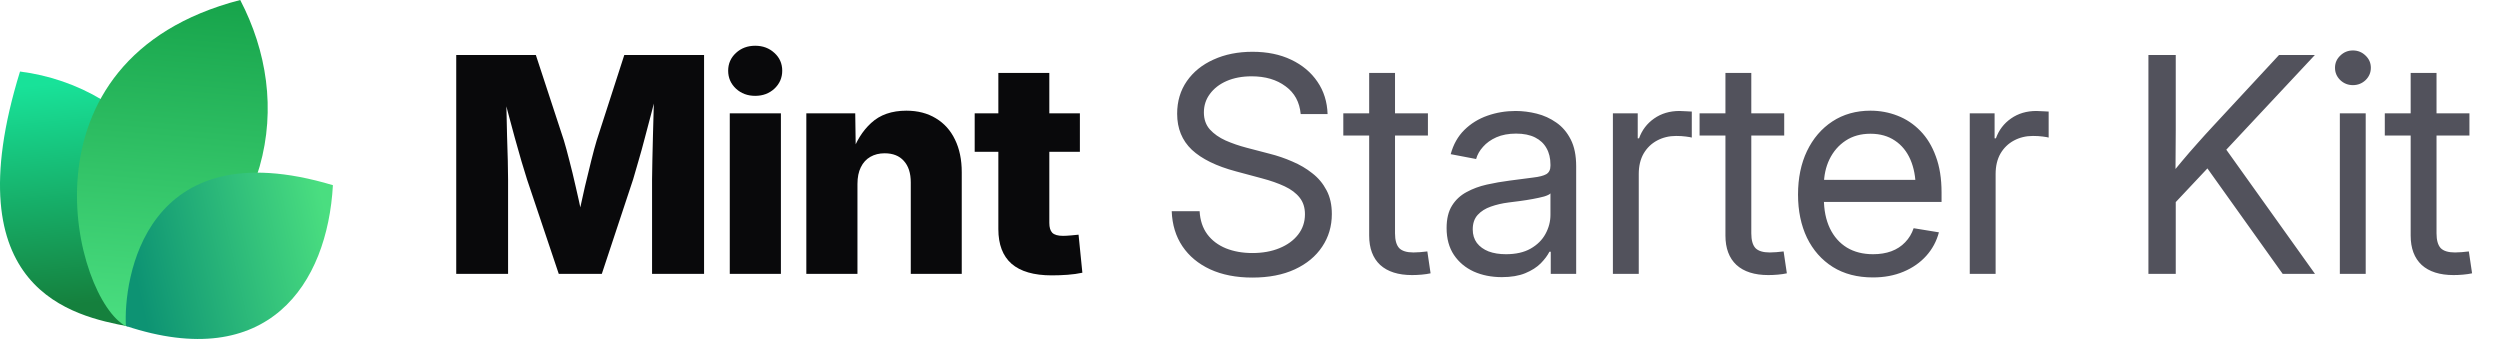
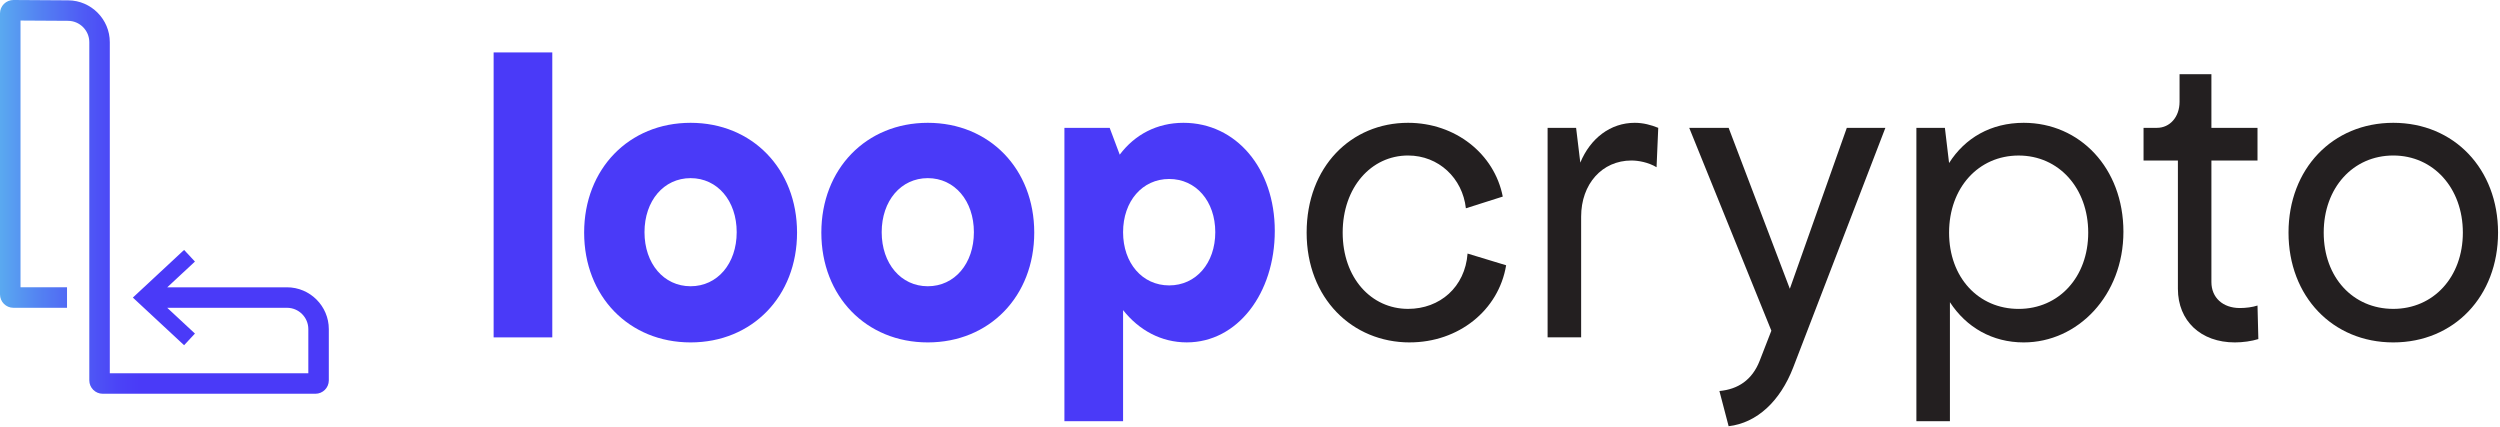
- <svg xmlns="http://www.w3.org/2000/svg" width="177" height="24" viewBox="0 0 177 24" fill="none">
-   <path d="M9.061 23.108C5.268 22.377 -3.391 20.627 1.417 5.064C9.634 6.099 16.973 14.064 9.061 23.108Z" fill="url(#paint0_linear_17557_2020)" />
-   <path d="M8.919 23.094C5.276 21.222 0.784 4.209 17.007 0C20.757 7.193 19.621 16.545 8.919 23.094Z" fill="url(#paint1_linear_17557_2020)" />
-   <path d="M8.914 23.079C8.735 19.882 10.159 9.085 23.57 13.111C23.181 20.123 18.984 26.418 8.914 23.079Z" fill="url(#paint2_linear_17557_2020)" />
-   <path d="M32.301 19.392V3.894H37.938L39.925 9.948C40.036 10.315 40.164 10.787 40.31 11.362C40.462 11.938 40.611 12.552 40.757 13.204C40.91 13.855 41.048 14.483 41.173 15.086C41.305 15.682 41.412 16.192 41.495 16.615H40.695C40.771 16.192 40.871 15.682 40.996 15.086C41.128 14.49 41.267 13.866 41.412 13.214C41.565 12.562 41.714 11.948 41.86 11.373C42.005 10.79 42.133 10.315 42.244 9.948L44.2 3.894H49.848V19.392H46.166V12.704C46.166 12.357 46.173 11.917 46.187 11.383C46.2 10.849 46.214 10.27 46.228 9.646C46.249 9.022 46.266 8.391 46.28 7.753C46.301 7.115 46.311 6.519 46.311 5.964H46.623C46.485 6.561 46.332 7.181 46.166 7.826C45.999 8.471 45.833 9.102 45.666 9.719C45.507 10.336 45.351 10.901 45.198 11.414C45.053 11.928 44.928 12.357 44.824 12.704L42.608 19.392H39.561L37.314 12.704C37.203 12.357 37.072 11.928 36.919 11.414C36.773 10.901 36.614 10.34 36.441 9.729C36.274 9.112 36.104 8.481 35.931 7.836C35.764 7.192 35.608 6.567 35.463 5.964H35.827C35.834 6.512 35.844 7.105 35.858 7.743C35.872 8.374 35.886 9.005 35.9 9.636C35.92 10.26 35.938 10.839 35.952 11.373C35.965 11.907 35.972 12.351 35.972 12.704V19.392H32.301ZM51.668 19.392V8.024H55.288V19.392H51.668ZM53.468 6.786C52.927 6.786 52.473 6.616 52.105 6.276C51.738 5.93 51.554 5.507 51.554 5.007C51.554 4.508 51.738 4.088 52.105 3.749C52.473 3.409 52.927 3.239 53.468 3.239C54.009 3.239 54.463 3.409 54.83 3.749C55.198 4.082 55.382 4.501 55.382 5.007C55.382 5.507 55.198 5.93 54.83 6.276C54.463 6.616 54.009 6.786 53.468 6.786ZM60.708 13.027V19.392H57.088V8.024H60.551L60.593 10.967H60.281C60.593 10.024 61.061 9.268 61.685 8.7C62.309 8.124 63.138 7.836 64.171 7.836C64.975 7.836 65.672 8.017 66.262 8.377C66.851 8.731 67.302 9.234 67.614 9.885C67.933 10.537 68.092 11.307 68.092 12.194V19.392H64.483V12.912C64.483 12.26 64.32 11.754 63.994 11.394C63.675 11.033 63.221 10.853 62.632 10.853C62.25 10.853 61.914 10.936 61.623 11.102C61.332 11.269 61.106 11.515 60.947 11.841C60.787 12.16 60.708 12.555 60.708 13.027ZM76.456 8.024V10.749H69.008V8.024H76.456ZM70.683 5.163H74.292V15.783C74.292 16.102 74.361 16.334 74.5 16.48C74.646 16.625 74.899 16.698 75.259 16.698C75.405 16.698 75.596 16.688 75.831 16.667C76.074 16.646 76.251 16.629 76.362 16.615L76.632 19.309C76.313 19.378 75.963 19.427 75.582 19.455C75.207 19.482 74.836 19.496 74.469 19.496C73.2 19.496 72.25 19.222 71.619 18.674C70.995 18.127 70.683 17.308 70.683 16.22V5.163Z" fill="#09090B" />
-   <path d="M88.667 19.652C87.523 19.652 86.528 19.458 85.682 19.07C84.843 18.681 84.188 18.137 83.716 17.437C83.245 16.736 82.992 15.908 82.957 14.951H84.933C84.968 15.596 85.148 16.14 85.474 16.584C85.8 17.021 86.24 17.354 86.795 17.582C87.35 17.804 87.974 17.915 88.667 17.915C89.388 17.915 90.026 17.801 90.581 17.572C91.143 17.343 91.583 17.024 91.902 16.615C92.228 16.199 92.391 15.717 92.391 15.169C92.391 14.698 92.266 14.306 92.017 13.994C91.767 13.675 91.413 13.408 90.956 13.193C90.498 12.978 89.954 12.787 89.323 12.621L87.502 12.132C86.123 11.765 85.082 11.255 84.382 10.603C83.689 9.944 83.342 9.095 83.342 8.055C83.342 7.174 83.571 6.404 84.028 5.746C84.486 5.087 85.117 4.577 85.921 4.217C86.726 3.849 87.645 3.666 88.678 3.666C89.718 3.666 90.63 3.853 91.413 4.227C92.204 4.602 92.824 5.122 93.275 5.787C93.726 6.446 93.965 7.209 93.993 8.076H92.089C92.013 7.23 91.656 6.574 91.018 6.11C90.387 5.638 89.586 5.403 88.615 5.403C87.95 5.403 87.36 5.513 86.847 5.735C86.341 5.957 85.946 6.262 85.661 6.651C85.377 7.032 85.235 7.469 85.235 7.961C85.235 8.447 85.377 8.849 85.661 9.168C85.946 9.48 86.317 9.74 86.774 9.948C87.232 10.149 87.724 10.319 88.251 10.457L89.884 10.884C90.439 11.023 90.977 11.206 91.496 11.435C92.023 11.657 92.495 11.934 92.911 12.267C93.334 12.593 93.67 12.995 93.92 13.474C94.17 13.945 94.294 14.504 94.294 15.149C94.294 16.015 94.066 16.788 93.608 17.468C93.157 18.148 92.512 18.681 91.673 19.07C90.834 19.458 89.832 19.652 88.667 19.652ZM101.097 8.024V9.594H95.106V8.024H101.097ZM96.937 5.163H98.767V16.521C98.767 17 98.865 17.347 99.059 17.562C99.26 17.77 99.6 17.874 100.078 17.874C100.21 17.874 100.366 17.867 100.546 17.853C100.733 17.832 100.903 17.815 101.056 17.801L101.285 19.351C101.097 19.392 100.886 19.423 100.65 19.444C100.414 19.465 100.189 19.475 99.974 19.475C98.996 19.475 98.244 19.236 97.717 18.758C97.197 18.272 96.937 17.579 96.937 16.677V5.163ZM106.33 19.621C105.595 19.621 104.932 19.489 104.343 19.226C103.754 18.955 103.285 18.564 102.939 18.05C102.592 17.53 102.419 16.896 102.419 16.147C102.419 15.495 102.547 14.965 102.804 14.556C103.06 14.146 103.403 13.828 103.833 13.599C104.263 13.363 104.742 13.186 105.269 13.068C105.796 12.95 106.333 12.857 106.881 12.787C107.574 12.69 108.132 12.617 108.555 12.569C108.978 12.52 109.287 12.441 109.481 12.33C109.675 12.212 109.772 12.014 109.772 11.737V11.654C109.772 11.203 109.679 10.815 109.492 10.489C109.311 10.163 109.041 9.91 108.68 9.729C108.32 9.549 107.872 9.459 107.338 9.459C106.805 9.459 106.34 9.546 105.945 9.719C105.556 9.892 105.241 10.118 104.998 10.395C104.755 10.665 104.593 10.953 104.509 11.258L102.71 10.915C102.897 10.222 103.22 9.65 103.677 9.199C104.135 8.748 104.679 8.412 105.31 8.19C105.941 7.968 106.607 7.857 107.307 7.857C107.8 7.857 108.295 7.92 108.795 8.044C109.301 8.169 109.765 8.381 110.188 8.679C110.611 8.97 110.951 9.369 111.208 9.875C111.464 10.374 111.593 11.005 111.593 11.768V19.392H109.793V17.822H109.7C109.568 18.085 109.363 18.359 109.086 18.643C108.809 18.921 108.444 19.153 107.994 19.34C107.543 19.527 106.988 19.621 106.33 19.621ZM106.621 17.998C107.321 17.998 107.904 17.867 108.368 17.603C108.84 17.333 109.19 16.986 109.419 16.563C109.654 16.133 109.772 15.682 109.772 15.211V13.692C109.703 13.769 109.554 13.841 109.325 13.911C109.096 13.973 108.829 14.032 108.524 14.088C108.226 14.143 107.921 14.192 107.609 14.233C107.304 14.275 107.033 14.309 106.798 14.337C106.354 14.393 105.938 14.49 105.549 14.628C105.168 14.76 104.86 14.954 104.624 15.211C104.388 15.467 104.27 15.811 104.27 16.241C104.27 16.615 104.367 16.934 104.561 17.198C104.762 17.461 105.04 17.662 105.393 17.801C105.747 17.933 106.156 17.998 106.621 17.998ZM114.193 19.392V8.024H115.951V9.792H116.045C116.253 9.209 116.61 8.741 117.116 8.388C117.622 8.034 118.219 7.857 118.905 7.857C119.058 7.857 119.217 7.864 119.384 7.878C119.55 7.885 119.682 7.892 119.779 7.899V9.74C119.716 9.719 119.578 9.695 119.363 9.667C119.155 9.639 118.922 9.625 118.666 9.625C118.174 9.625 117.726 9.733 117.324 9.948C116.922 10.163 116.603 10.471 116.367 10.874C116.138 11.276 116.024 11.758 116.024 12.319V19.392H114.193ZM126.322 8.024V9.594H120.33V8.024H126.322ZM122.161 5.163H123.992V16.521C123.992 17 124.089 17.347 124.283 17.562C124.484 17.77 124.824 17.874 125.302 17.874C125.434 17.874 125.59 17.867 125.77 17.853C125.958 17.832 126.127 17.815 126.28 17.801L126.509 19.351C126.322 19.392 126.11 19.423 125.874 19.444C125.639 19.465 125.413 19.475 125.198 19.475C124.221 19.475 123.468 19.236 122.941 18.758C122.421 18.272 122.161 17.579 122.161 16.677V5.163ZM132.604 19.642C131.502 19.642 130.555 19.396 129.765 18.903C128.974 18.404 128.364 17.714 127.934 16.834C127.511 15.946 127.3 14.927 127.3 13.775C127.3 12.611 127.511 11.584 127.934 10.697C128.364 9.802 128.964 9.102 129.734 8.596C130.51 8.089 131.408 7.836 132.428 7.836C133.1 7.836 133.738 7.954 134.341 8.19C134.952 8.426 135.489 8.783 135.954 9.261C136.425 9.74 136.793 10.343 137.056 11.071C137.327 11.792 137.462 12.645 137.462 13.63V14.296H128.433V12.735H136.463L135.631 13.297C135.631 12.541 135.506 11.876 135.257 11.3C135.007 10.725 134.643 10.277 134.165 9.958C133.686 9.632 133.107 9.469 132.428 9.469C131.748 9.469 131.162 9.632 130.67 9.958C130.177 10.284 129.796 10.725 129.526 11.279C129.262 11.827 129.13 12.441 129.13 13.12V14.046C129.13 14.864 129.273 15.572 129.557 16.168C129.841 16.757 130.243 17.211 130.763 17.53C131.283 17.842 131.901 17.998 132.615 17.998C133.093 17.998 133.523 17.929 133.905 17.79C134.293 17.645 134.619 17.433 134.882 17.156C135.153 16.879 135.354 16.546 135.486 16.157L137.275 16.449C137.108 17.08 136.81 17.634 136.38 18.113C135.95 18.591 135.413 18.966 134.768 19.236C134.123 19.507 133.402 19.642 132.604 19.642ZM139.459 19.392V8.024H141.217V9.792H141.311C141.519 9.209 141.876 8.741 142.382 8.388C142.888 8.034 143.485 7.857 144.171 7.857C144.324 7.857 144.483 7.864 144.649 7.878C144.816 7.885 144.948 7.892 145.045 7.899V9.74C144.982 9.719 144.844 9.695 144.629 9.667C144.421 9.639 144.188 9.625 143.932 9.625C143.439 9.625 142.992 9.733 142.59 9.948C142.188 10.163 141.869 10.471 141.633 10.874C141.404 11.276 141.29 11.758 141.29 12.319V19.392H139.459ZM153.429 14.961V12.715C153.783 12.257 154.136 11.82 154.49 11.404C154.844 10.981 155.204 10.565 155.572 10.156C155.939 9.74 156.314 9.327 156.695 8.918L161.355 3.894H163.893L157.277 10.967H157.184L153.429 14.961ZM152.108 19.392V3.894H154.043V9.241L154.022 12.559L154.043 13.505V19.392H152.108ZM161.615 19.392L155.967 11.477L157.173 9.969L163.903 19.392H161.615ZM165.661 19.392V8.024H167.492V19.392H165.661ZM166.587 6.027C166.24 6.027 165.942 5.909 165.692 5.673C165.443 5.43 165.318 5.139 165.318 4.799C165.318 4.459 165.443 4.172 165.692 3.936C165.942 3.693 166.24 3.572 166.587 3.572C166.934 3.572 167.232 3.693 167.482 3.936C167.731 4.172 167.856 4.459 167.856 4.799C167.856 5.139 167.731 5.43 167.482 5.673C167.232 5.909 166.934 6.027 166.587 6.027ZM174.836 8.024V9.594H168.844V8.024H174.836ZM170.675 5.163H172.506V16.521C172.506 17 172.603 17.347 172.797 17.562C172.998 17.77 173.338 17.874 173.816 17.874C173.948 17.874 174.104 17.867 174.284 17.853C174.472 17.832 174.641 17.815 174.794 17.801L175.023 19.351C174.836 19.392 174.624 19.423 174.388 19.444C174.153 19.465 173.927 19.475 173.712 19.475C172.735 19.475 171.982 19.236 171.455 18.758C170.935 18.272 170.675 17.579 170.675 16.677V5.163Z" fill="#52525C" />
+ <svg xmlns="http://www.w3.org/2000/svg" width="949" height="162" viewBox="0 0 949 162" fill="none">
+   <path d="M535.13 129.98C513.34 129.98 496 113.28 496 88.3C496 63.32 512.86 46.62 534.5 46.62C552.48 46.62 567.27 58.39 570.45 74.62L556.45 79.07C555.18 67.62 546.11 59.03 534.5 59.03C520.5 59.03 509.68 71.12 509.68 88.3C509.68 105.48 520.5 117.25 534.5 117.25C546.59 117.25 556.13 108.98 557.09 96.25L571.73 100.7C568.87 117.88 553.6 129.97 535.14 129.97L535.13 129.98Z" fill="#231F20" />
+   <path d="M587.47 48.53H598.29L599.88 61.73C603.7 52.5 611.33 46.62 620.56 46.62C623.74 46.62 626.76 47.42 629.47 48.53L628.83 63.48C625.65 61.57 621.83 60.93 619.29 60.93C608.15 60.93 600.2 69.84 600.2 82.25V128.06H587.47V48.53Z" fill="#231F20" />
+   <path d="M656.19 48.53L679.42 109.62L701.05 48.53H715.69L680.69 139.52C675.76 152.25 667.01 160.52 656.19 161.79L652.69 148.43C659.69 147.79 665.1 144.29 667.96 136.98L672.41 125.53L641.23 48.54H656.18L656.19 48.53Z" fill="#231F20" />
+   <path d="M740.19 114.71V159.89H727.46V48.53H738.28L739.87 61.89C745.91 52.35 755.78 46.62 768.19 46.62C789.51 46.62 806.05 63.8 806.05 87.98C806.05 112.16 788.71 129.98 768.19 129.98C756.26 129.98 746.4 124.25 740.19 114.71ZM766.28 117.26C781.55 117.26 792.69 105.17 792.69 88.31C792.69 71.45 781.55 59.04 766.28 59.04C751.01 59.04 739.87 71.29 739.87 88.31C739.87 105.33 751.01 117.26 766.28 117.26Z" fill="#231F20" />
+   <path d="M813.68 48.53H818.77C823.7 48.53 827.36 44.39 827.36 38.67V28.17H839.45V48.53H856.95V60.94H839.45V107.07C839.45 112.96 843.75 116.93 850.27 116.93C852.5 116.93 855.04 116.61 856.95 115.98L857.27 128.71C854.72 129.51 851.38 129.98 848.36 129.98C835.47 129.98 826.73 121.87 826.73 109.62V60.94H813.69V48.53H813.68Z" fill="#231F20" />
+   <path d="M868.72 88.3C868.72 64.12 885.42 46.62 908.49 46.62C931.56 46.62 948.26 64.12 948.26 88.3C948.26 112.48 931.56 129.98 908.49 129.98C885.42 129.98 868.72 112.48 868.72 88.3ZM908.49 117.25C923.76 117.25 934.9 105.16 934.9 88.3C934.9 71.44 923.76 59.03 908.49 59.03C893.22 59.03 882.08 71.28 882.08 88.3C882.08 105.32 893.22 117.25 908.49 117.25Z" fill="#231F20" />
+   <path d="M209.65 19.9V128.07H187.38V19.9H209.65Z" fill="#4A3AF8" />
+   <path d="M221.74 88.3C221.74 64.12 238.76 46.62 262.15 46.62C285.54 46.62 302.56 64.12 302.56 88.3C302.56 112.48 285.54 129.98 262.15 129.98C238.76 129.98 221.74 112.48 221.74 88.3ZM262.15 108.66C272.33 108.66 279.65 100.07 279.65 88.14C279.65 76.21 272.33 67.62 262.15 67.62C251.97 67.62 244.65 76.21 244.65 88.14C244.65 100.07 251.97 108.66 262.15 108.66Z" fill="#4A3AF8" />
+   <path d="M311.78 88.3C311.78 64.12 328.8 46.62 352.19 46.62C375.58 46.62 392.6 64.12 392.6 88.3C392.6 112.48 375.58 129.98 352.19 129.98C328.8 129.98 311.78 112.48 311.78 88.3ZM352.19 108.66C362.37 108.66 369.69 100.07 369.69 88.14C369.69 76.21 362.37 67.62 352.19 67.62C342.01 67.62 334.69 76.21 334.69 88.14C334.69 100.07 342.01 108.66 352.19 108.66Z" fill="#4A3AF8" />
+   <path d="M426.32 117.73V159.89H404.05V48.53H421.23L425.05 58.71C430.78 51.07 439.21 46.62 449.23 46.62C469.27 46.62 483.91 63.96 483.91 87.66C483.91 111.36 469.75 129.97 450.5 129.97C440.8 129.97 432.37 125.36 426.32 117.72V117.73ZM443.82 108.34C454 108.34 461.32 99.91 461.32 88.14C461.32 76.37 454 67.94 443.82 67.94C433.64 67.94 426.32 76.37 426.32 88.14C426.32 99.91 433.64 108.34 443.82 108.34Z" fill="#4A3AF8" />
+   <path d="M108.94 109.06H63.49L74 99.29L69.88 94.87L50.43 112.96L69.88 131.04L74 126.62L63.48 116.84H108.94C113.41 116.84 117.04 120.47 117.04 124.94V141.68H41.68V16.01C41.68 7.32 34.61 0.19 25.91 0.13L5.11 0C3.73 0.01 2.45 0.54 1.5 1.48C0.53 2.44 0 3.73 0 5.09V111.75C0 114.56 2.28 116.84 5.09 116.84H25.44V109.05H7.79V7.8L25.86 7.91C30.29 7.94 33.9 11.58 33.9 16.01V144.38C33.9 147.19 36.18 149.47 38.99 149.47H119.73C122.54 149.47 124.82 147.19 124.82 144.38V124.95C124.82 116.19 117.69 109.06 108.93 109.06H108.94Z" fill="url(#paint0_linear_504_2)" />
  <defs>
-     <linearGradient id="paint0_linear_17557_2020" x1="3.776" y1="5.916" x2="5.232" y2="21.559" gradientUnits="userSpaceOnUse">
-       <stop stop-color="#18E299" />
-       <stop offset="1" stop-color="#15803D" />
-     </linearGradient>
-     <linearGradient id="paint1_linear_17557_2020" x1="12.171" y1="-0.718" x2="10.19" y2="22.983" gradientUnits="userSpaceOnUse">
-       <stop stop-color="#16A34A" />
-       <stop offset="1" stop-color="#4ADE80" />
-     </linearGradient>
-     <linearGradient id="paint2_linear_17557_2020" x1="23.133" y1="15.353" x2="9.338" y2="18.52" gradientUnits="userSpaceOnUse">
-       <stop stop-color="#4ADE80" />
-       <stop offset="1" stop-color="#0D9373" />
+     <linearGradient id="paint0_linear_504_2" x1="0" y1="74.74" x2="124.83" y2="74.74" gradientUnits="userSpaceOnUse">
+       <stop stop-color="#5AA9F0" />
+       <stop offset="0.11" stop-color="#5485F2" />
+       <stop offset="0.25" stop-color="#4F5CF5" />
+       <stop offset="0.36" stop-color="#4B43F7" />
+       <stop offset="0.43" stop-color="#4A3AF8" />
    </linearGradient>
  </defs>
</svg>
